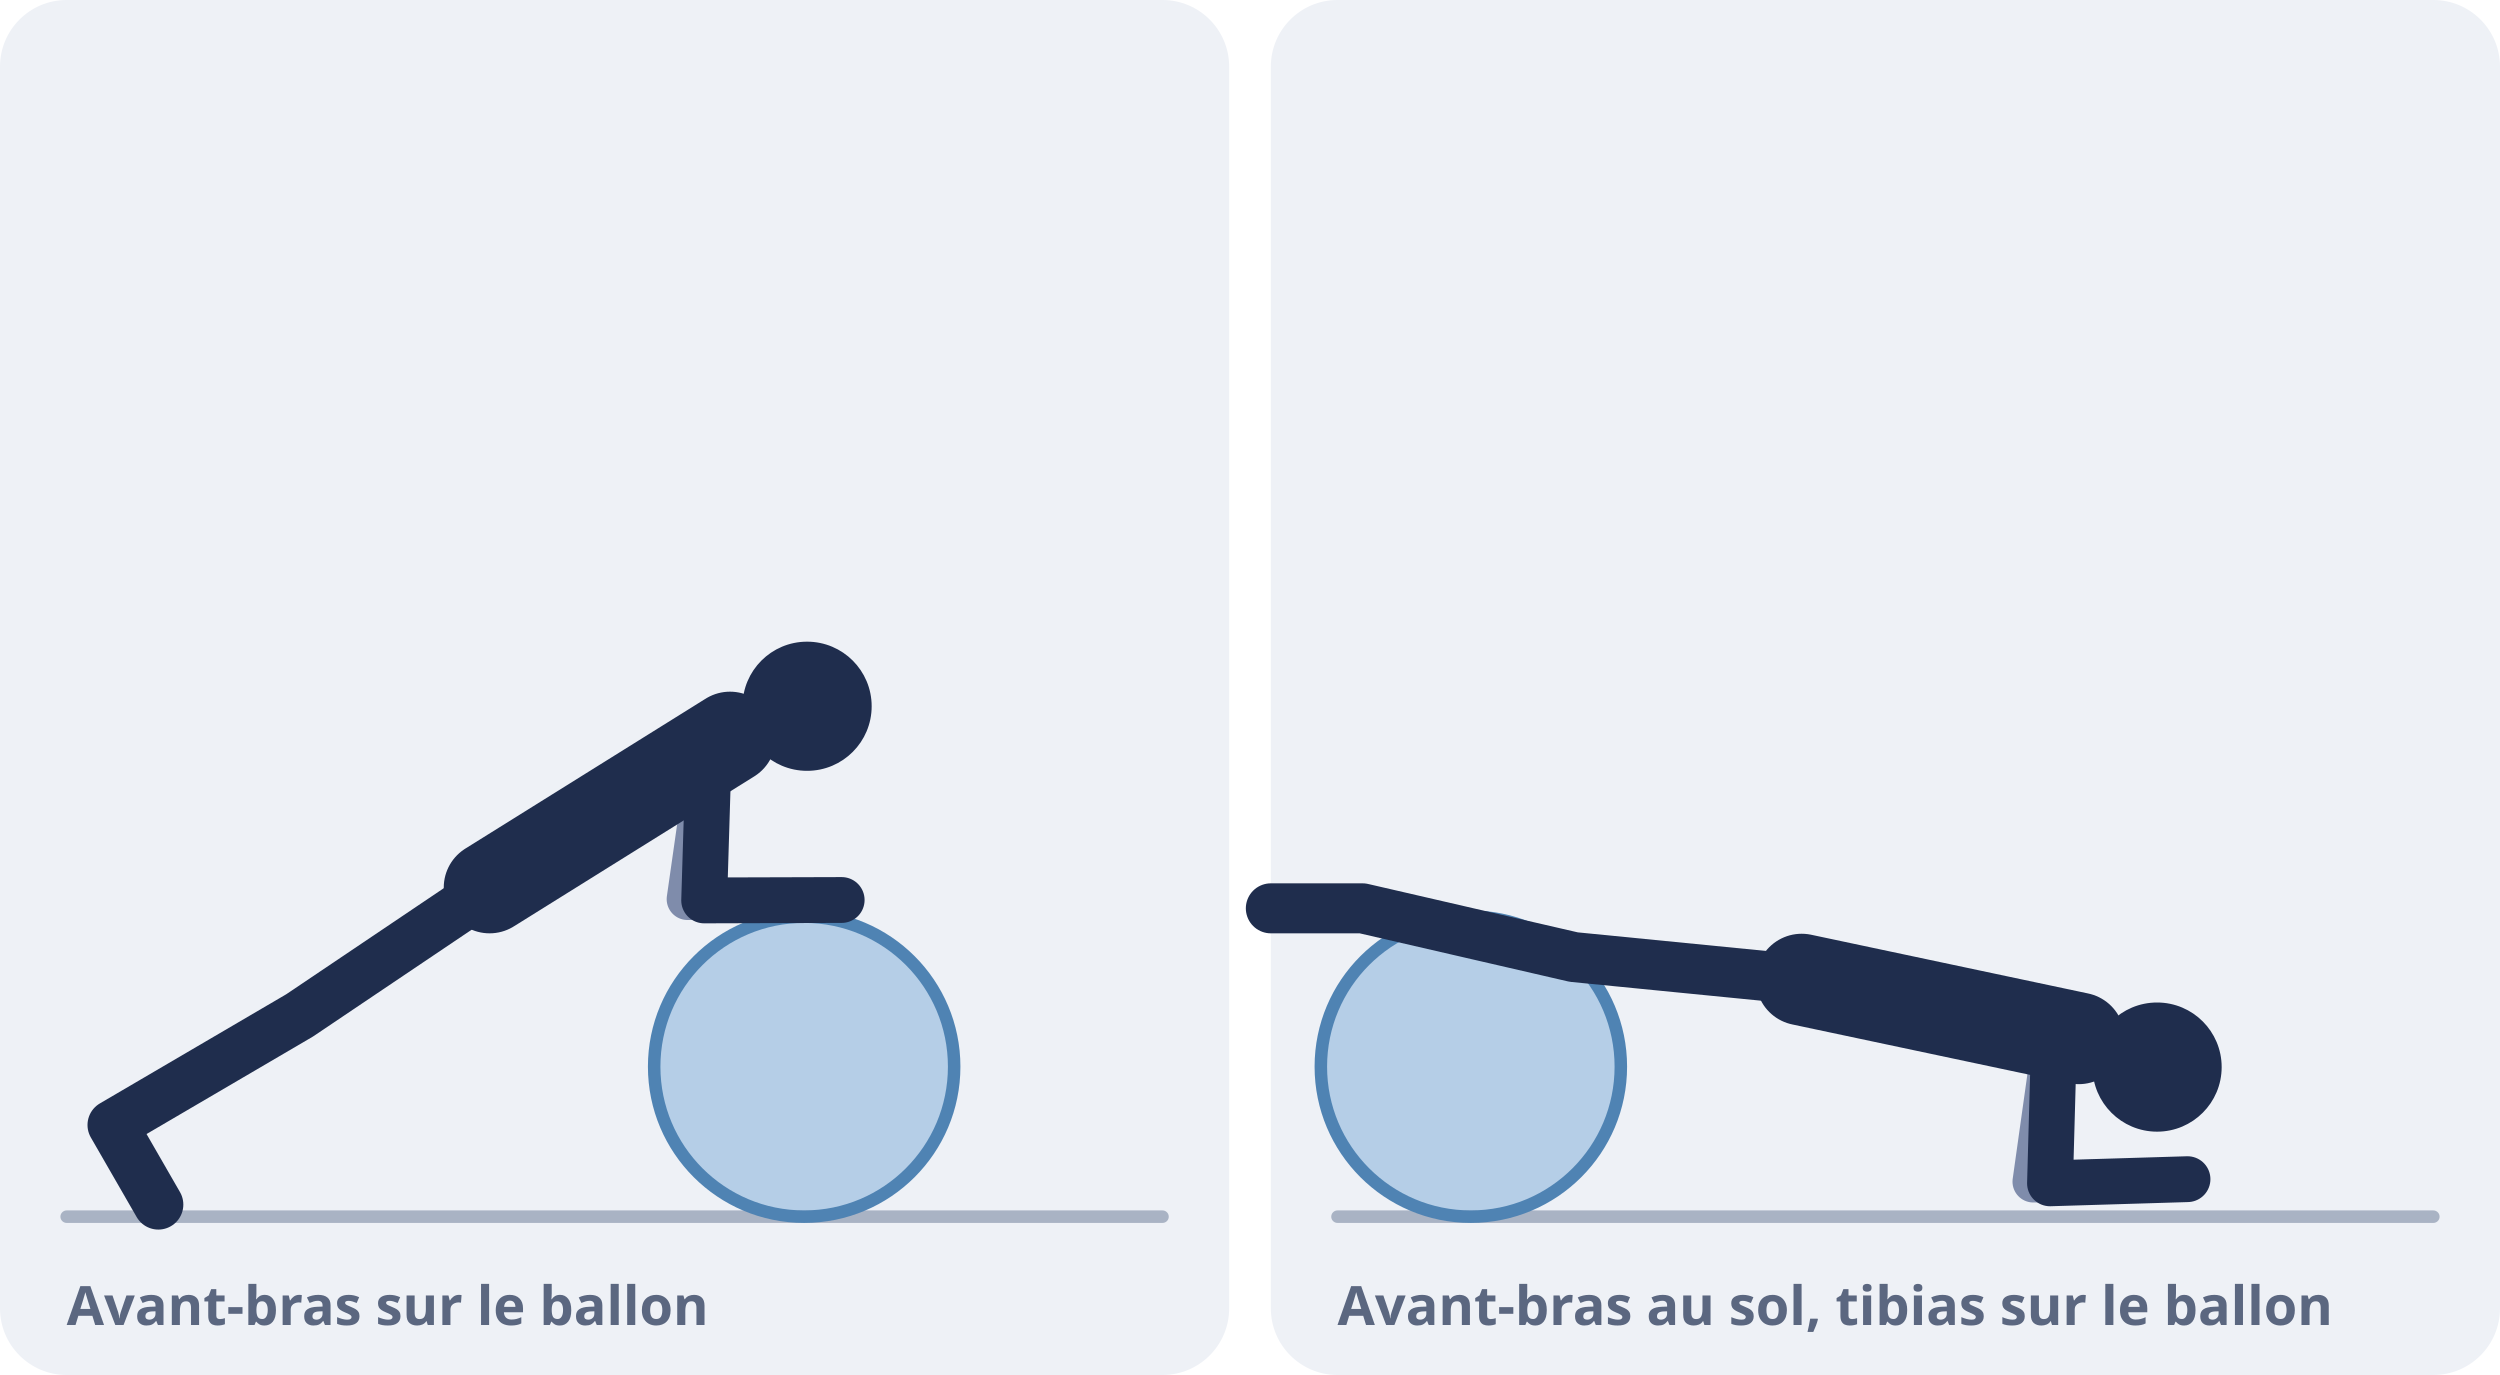
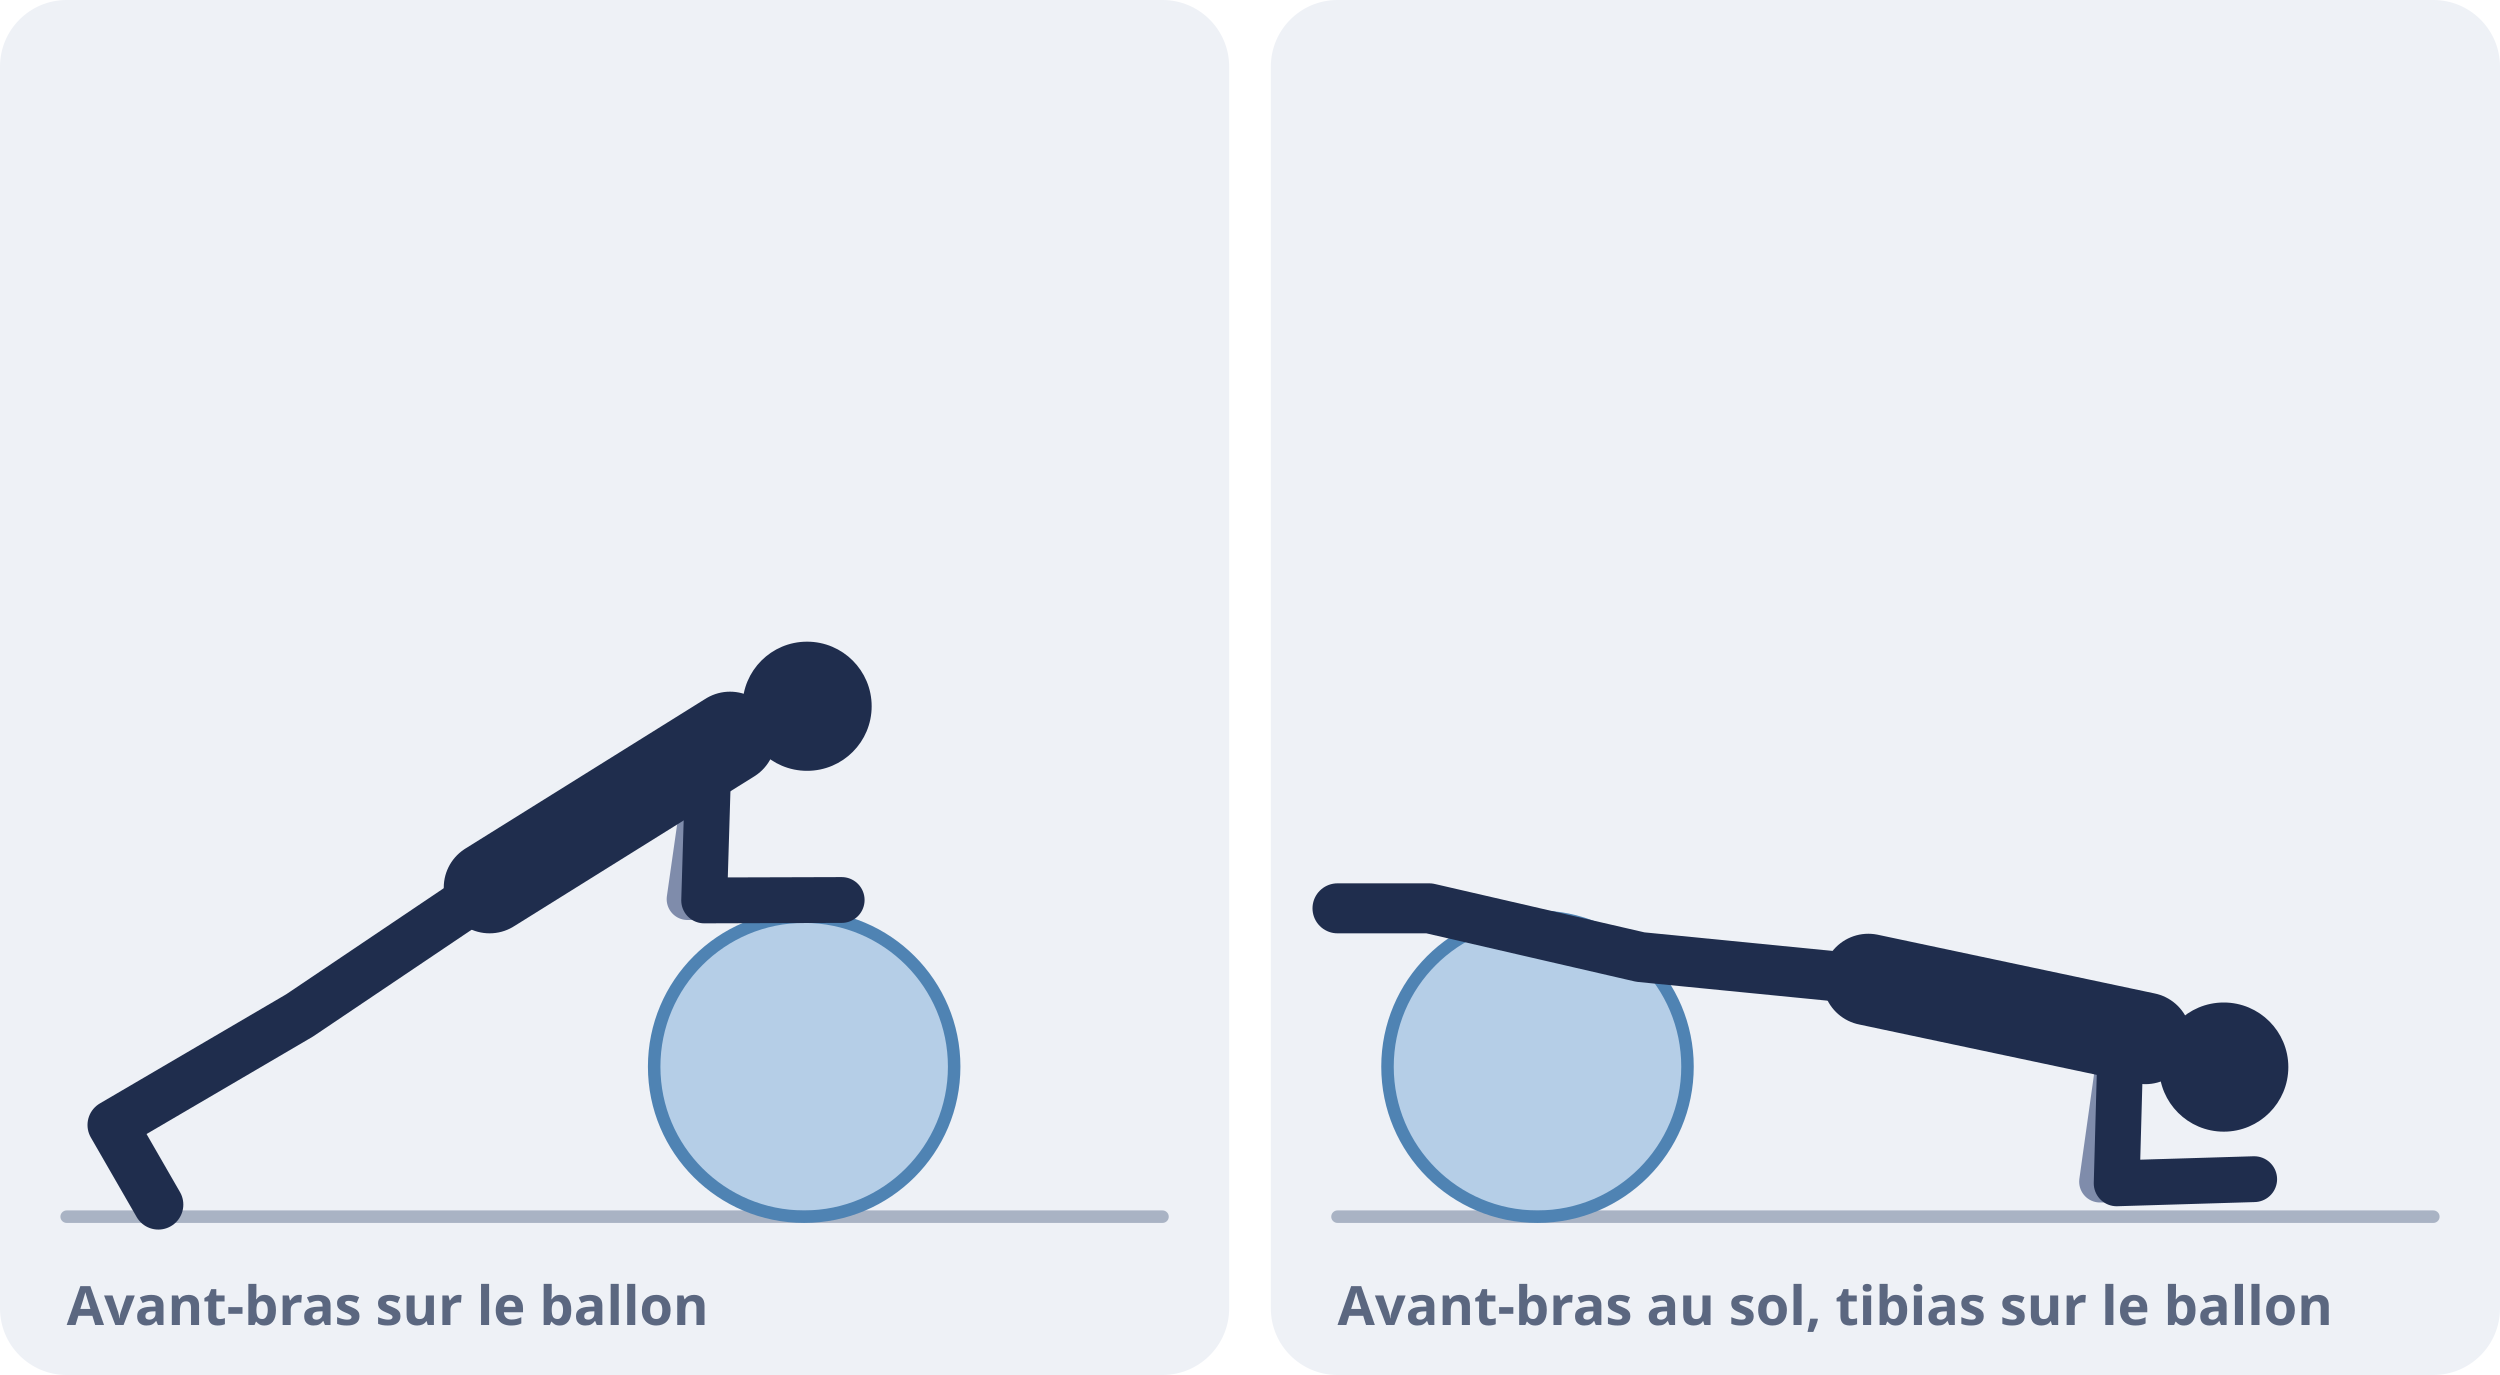
<svg xmlns="http://www.w3.org/2000/svg" viewBox="0 0 600 330" role="img" aria-labelledby="t">
  <style>.bg{fill:#eef1f6}.gr{stroke:#a9b3c4;stroke-width:3;stroke-linecap:round}.bn{stroke:#1f2d4d;fill:none;stroke-linecap:round;stroke-linejoin:round}.bf{stroke:#7f8cab;fill:none;stroke-linecap:round;stroke-linejoin:round}.bh{fill:#1f2d4d}.pr{fill:#c9d1de;stroke:#9aa5b8;stroke-width:1.5}.wb{fill:#dbe1ec}.prl{stroke:#9aa5b8;fill:none;stroke-linecap:round}.ac{stroke:#e8590c;fill:#e8590c;stroke-linecap:round}polyline.ac{fill:none}.arw{stroke:#e8590c;stroke-width:3.5;fill:none;stroke-linecap:round;stroke-linejoin:round}.arc{stroke:#e8590c;stroke-width:3;fill:none;stroke-dasharray:6 5}.tw{stroke:#e0a93c;fill:none;stroke-linecap:round;stroke-linejoin:round}.db{stroke:#4a5568}.dbi{stroke:#8793a8}.bag{fill:#3b7a57;stroke:#285a3f;stroke-width:1.5}.bagp{fill:#2f6849}.pl{fill:#4a5568;fill-opacity:.3;stroke:#4a5568;stroke-width:5}.plh{fill:#4a5568}.pl2{fill:#4a5568;stroke:#2d3748;stroke-width:1}.sf{stroke:#e0a93c;fill:none;stroke-linecap:round}.sb{fill:#8fb8de;fill-opacity:.6;stroke:#4f83b3;stroke-width:3}.mb{fill:#c9884a;stroke:#8a5a2b;stroke-width:2}.mbs{stroke:#8a5a2b;stroke-width:2;fill:none}.wh{fill:#4a5568;stroke:#2d3748;stroke-width:2}.whh{fill:#c9d1de}.lbl{font:600 13px system-ui,sans-serif;fill:#5b6780}@media (prefers-color-scheme:dark){.sb{fill:#5d8fc0;fill-opacity:.55;stroke:#8fb8de}.mb{fill:#c9884a;stroke:#e8b07a}.mbs{stroke:#e8b07a}.wh{fill:#b5bfd3;stroke:#e8edf7}.whh{fill:#2d3750}.pl{fill:#b5bfd3;stroke:#b5bfd3}.plh{fill:#b5bfd3}.pl2{fill:#b5bfd3;stroke:#e8edf7}.sf{stroke:#d9b56a}.bg{fill:#1b2233}.gr{stroke:#4a5670}.bn{stroke:#e8edf7}.bf{stroke:#8a97b5}.bh{fill:#e8edf7}.pr{fill:#2d3750;stroke:#4a5670}.wb{fill:#252e44}.prl{stroke:#56637f}.ac{stroke:#ff8a3d;fill:#ff8a3d}.arw,.arc{stroke:#ff8a3d}.tw{stroke:#d9b56a}.db{stroke:#b5bfd3}.dbi{stroke:#7b87a0}.lbl{fill:#9fb0cf}}</style>
  <rect class="bg" x="0" y="0" width="295" height="330" rx="16" />
  <line class="gr" x1="16" y1="292" x2="279" y2="292" />
  <circle class="sb" cx="193" cy="256" r="36" />
  <polyline class="bf" stroke-width="10" points="170.1,180.1 165,215.8 198,216" />
  <polyline class="bf" stroke-width="11" points="117.5,213 71.9,243.7 27,270 38,289.1" />
  <polyline class="bn" stroke-width="22" points="117.5,213 175.2,177" />
  <polyline class="bn" stroke-width="12" points="117.5,213 71.9,243.7 27,270 38,289.1" />
  <polyline class="bn" stroke-width="11" points="170.1,180.1 169,216.1 202,216" />
  <circle class="bn bh" cx="193.7" cy="169.5" r="15" />
  <text class="lbl" x="16" y="318">Avant-bras sur le ballon</text>
  <rect class="bg" x="305" y="0" width="295" height="330" rx="16" />
  <line class="gr" x1="321" y1="292" x2="584" y2="292" />
-   <circle class="sb" cx="353" cy="256" r="36" />
-   <polyline class="bf" stroke-width="10" points="493,248 488,283.6 521,283" />
-   <polyline class="bf" stroke-width="11" points="432.4,235.1 377.7,229.7 327,218 305,218" />
-   <polyline class="bn" stroke-width="22" points="432.4,235.1 498.9,249.2" />
-   <polyline class="bn" stroke-width="12" points="432.4,235.1 377.7,229.7 327,218 305,218" />
-   <polyline class="bn" stroke-width="11" points="493,248 492,284 525,283" />
-   <circle class="bn bh" cx="517.7" cy="256.1" r="15" />
+   <circle class="sb" cx="369" cy="256" r="36" />
+   <polyline class="bf" stroke-width="10" points="509,248 504,283.6 537,283" />
+   <polyline class="bf" stroke-width="11" points="448.4,235.1 393.7,229.7 343,218 321,218" />
+   <polyline class="bn" stroke-width="22" points="448.4,235.1 514.9,249.2" />
+   <polyline class="bn" stroke-width="12" points="448.4,235.1 393.7,229.7 343,218 321,218" />
+   <polyline class="bn" stroke-width="11" points="509,248 508,284 541,283" />
+   <circle class="bn bh" cx="533.7" cy="256.1" r="15" />
  <text class="lbl" x="321" y="318">Avant-bras au sol, tibias sur le ballon</text>
</svg>
